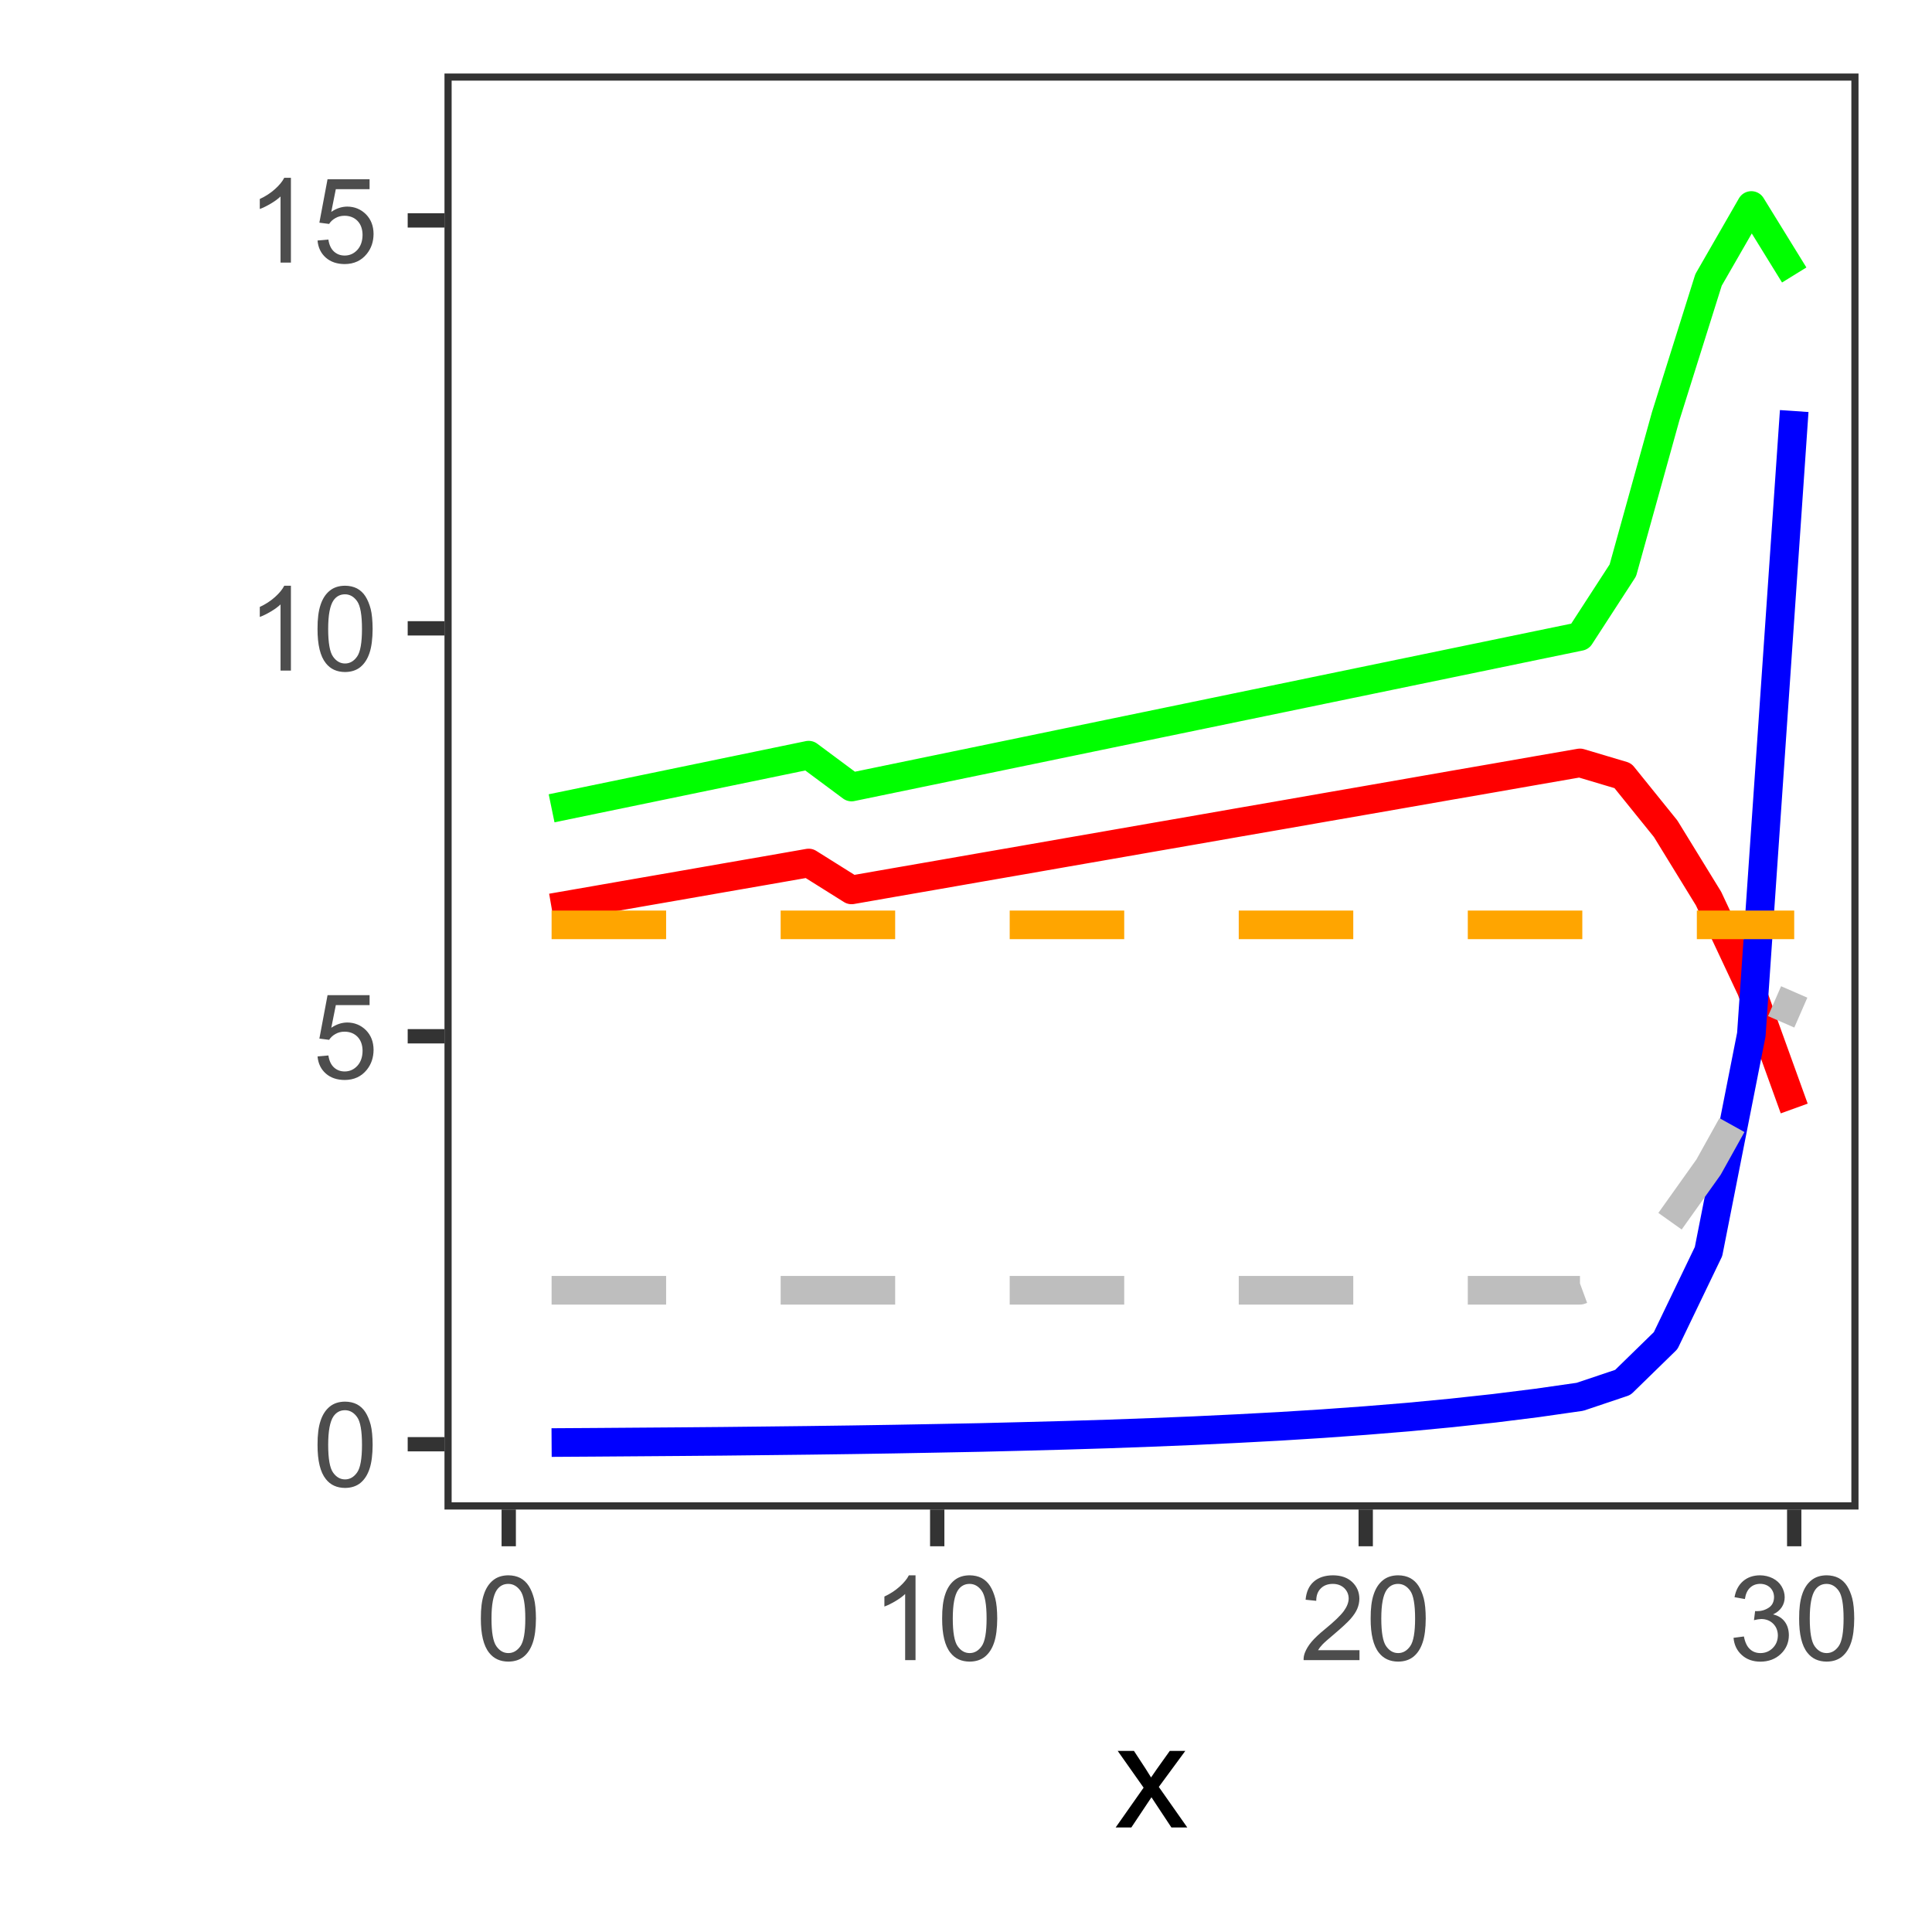
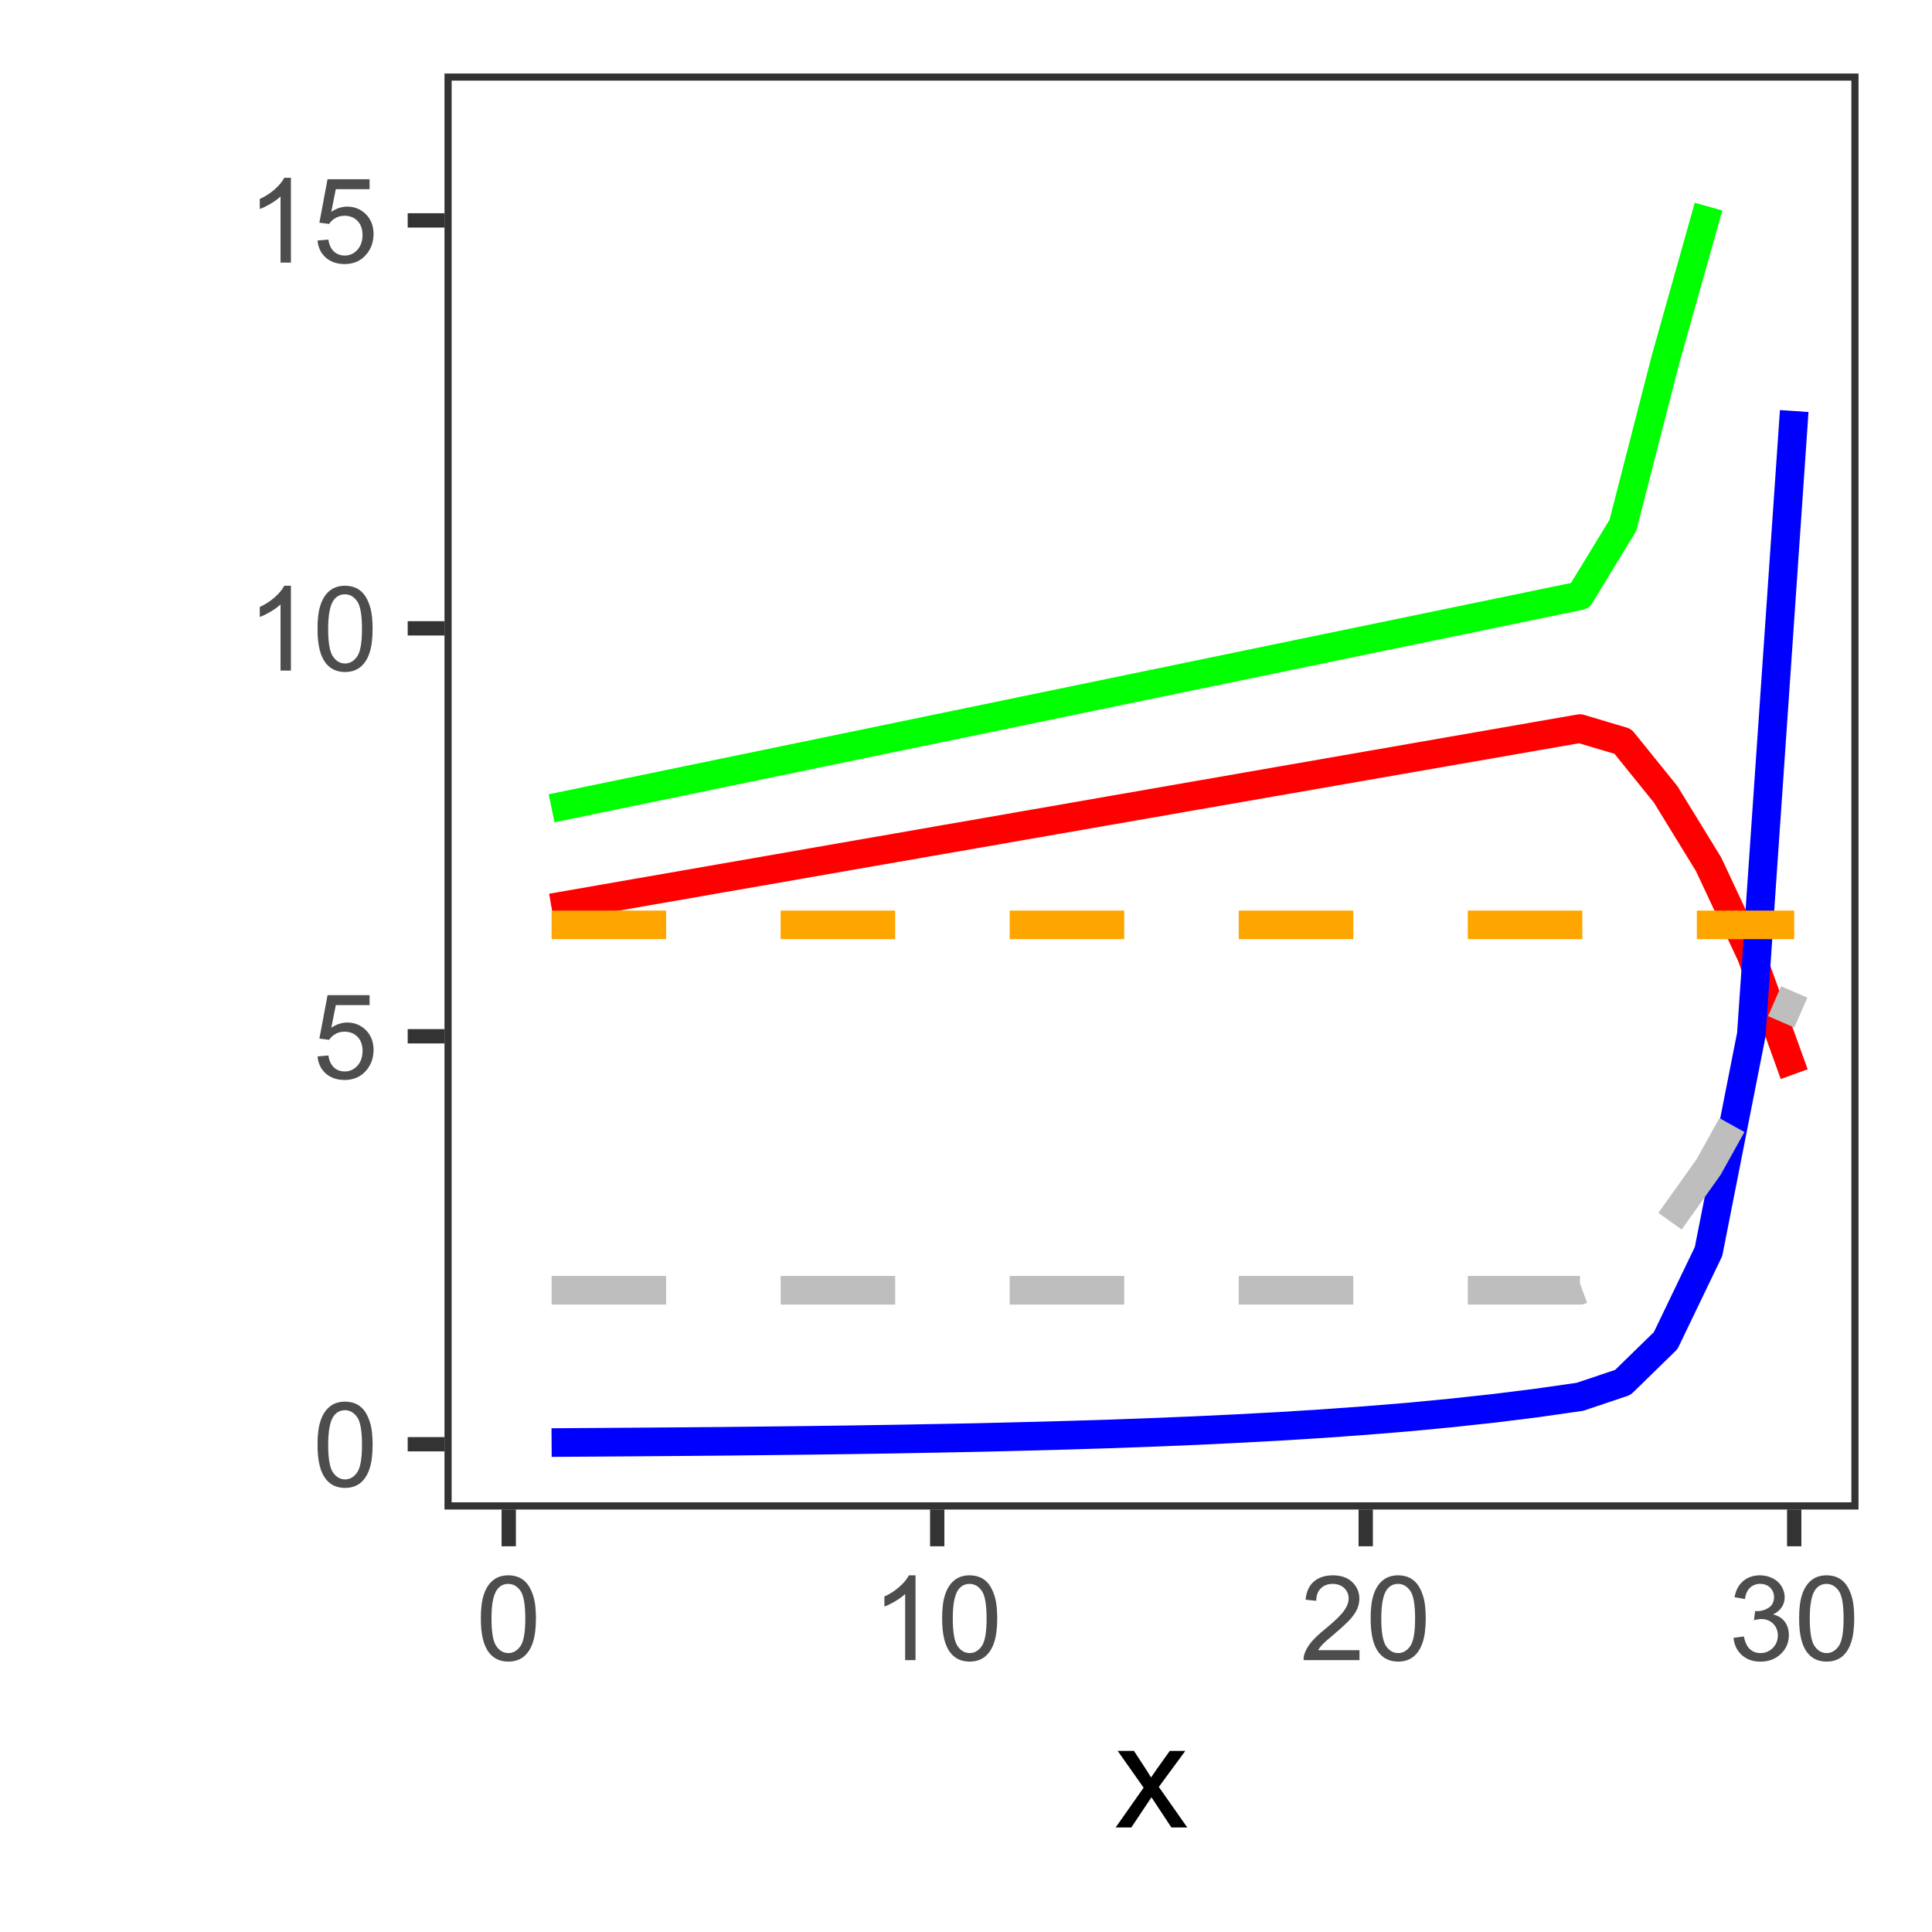
<svg xmlns="http://www.w3.org/2000/svg" xmlns:xlink="http://www.w3.org/1999/xlink" width="144pt" height="144pt" viewBox="0 0 144 144" version="1.1">
  <defs>
    <g>
      <symbol overflow="visible" id="glyph0-0">
        <path style="stroke:none;" d="M 1.102 0 L 1.102 -5.5 L 5.5 -5.5 L 5.5 0 Z M 1.238 -0.137 L 5.363 -0.137 L 5.363 -5.363 L 1.238 -5.363 Z M 1.238 -0.137 " />
      </symbol>
      <symbol overflow="visible" id="glyph0-1">
        <path style="stroke:none;" d="M 0.367 -3.105 C 0.363 -3.848 0.438 -4.445 0.594 -4.902 C 0.742 -5.355 0.973 -5.707 1.277 -5.953 C 1.578 -6.199 1.957 -6.32 2.418 -6.324 C 2.754 -6.32 3.051 -6.254 3.309 -6.121 C 3.562 -5.984 3.773 -5.789 3.938 -5.531 C 4.102 -5.273 4.23 -4.961 4.328 -4.594 C 4.422 -4.227 4.469 -3.73 4.473 -3.105 C 4.469 -2.367 4.395 -1.77 4.242 -1.316 C 4.09 -0.859 3.863 -0.508 3.562 -0.262 C 3.258 -0.016 2.875 0.105 2.418 0.109 C 1.809 0.105 1.332 -0.109 0.988 -0.547 C 0.57 -1.066 0.363 -1.922 0.367 -3.105 Z M 1.16 -3.105 C 1.16 -2.07 1.281 -1.379 1.523 -1.039 C 1.766 -0.695 2.062 -0.527 2.418 -0.527 C 2.773 -0.527 3.074 -0.699 3.316 -1.043 C 3.559 -1.387 3.68 -2.074 3.68 -3.105 C 3.68 -4.145 3.559 -4.832 3.316 -5.172 C 3.074 -5.512 2.77 -5.684 2.41 -5.684 C 2.051 -5.684 1.77 -5.531 1.559 -5.234 C 1.293 -4.844 1.16 -4.137 1.16 -3.105 Z M 1.16 -3.105 " />
      </symbol>
      <symbol overflow="visible" id="glyph0-2">
        <path style="stroke:none;" d="M 0.367 -1.648 L 1.176 -1.719 C 1.234 -1.32 1.375 -1.023 1.594 -0.824 C 1.812 -0.625 2.078 -0.527 2.391 -0.527 C 2.762 -0.527 3.074 -0.668 3.336 -0.949 C 3.59 -1.23 3.719 -1.602 3.723 -2.066 C 3.719 -2.504 3.594 -2.852 3.348 -3.109 C 3.098 -3.363 2.773 -3.492 2.375 -3.492 C 2.125 -3.492 1.902 -3.434 1.703 -3.32 C 1.5 -3.207 1.344 -3.062 1.23 -2.883 L 0.504 -2.977 L 1.113 -6.215 L 4.246 -6.215 L 4.246 -5.473 L 1.73 -5.473 L 1.391 -3.781 C 1.766 -4.039 2.164 -4.172 2.582 -4.176 C 3.129 -4.172 3.594 -3.98 3.973 -3.605 C 4.352 -3.223 4.539 -2.734 4.543 -2.137 C 4.539 -1.562 4.375 -1.07 4.043 -0.656 C 3.637 -0.148 3.086 0.105 2.391 0.109 C 1.816 0.105 1.348 -0.051 0.984 -0.371 C 0.621 -0.691 0.414 -1.117 0.367 -1.648 Z M 0.367 -1.648 " />
      </symbol>
      <symbol overflow="visible" id="glyph0-3">
        <path style="stroke:none;" d="M 3.277 0 L 2.504 0 L 2.504 -4.93 C 2.316 -4.75 2.074 -4.574 1.773 -4.395 C 1.469 -4.215 1.195 -4.082 0.957 -3.996 L 0.957 -4.742 C 1.387 -4.941 1.766 -5.188 2.09 -5.48 C 2.414 -5.77 2.645 -6.051 2.781 -6.324 L 3.277 -6.324 Z M 3.277 0 " />
      </symbol>
      <symbol overflow="visible" id="glyph0-4">
        <path style="stroke:none;" d="M 4.43 -0.742 L 4.43 0 L 0.266 0 C 0.258 -0.188 0.289 -0.367 0.355 -0.539 C 0.461 -0.82 0.629 -1.098 0.863 -1.375 C 1.094 -1.648 1.434 -1.965 1.879 -2.328 C 2.562 -2.887 3.023 -3.332 3.266 -3.664 C 3.5 -3.988 3.621 -4.301 3.625 -4.594 C 3.621 -4.898 3.512 -5.156 3.297 -5.367 C 3.074 -5.578 2.789 -5.684 2.441 -5.684 C 2.066 -5.684 1.77 -5.57 1.547 -5.348 C 1.32 -5.125 1.207 -4.816 1.207 -4.422 L 0.414 -4.504 C 0.465 -5.094 0.668 -5.543 1.027 -5.855 C 1.379 -6.164 1.855 -6.32 2.457 -6.324 C 3.059 -6.32 3.539 -6.152 3.891 -5.82 C 4.242 -5.484 4.418 -5.07 4.422 -4.578 C 4.418 -4.32 4.367 -4.074 4.266 -3.832 C 4.164 -3.59 3.992 -3.332 3.754 -3.062 C 3.512 -2.793 3.113 -2.426 2.562 -1.957 C 2.094 -1.566 1.797 -1.301 1.664 -1.16 C 1.531 -1.02 1.422 -0.879 1.34 -0.742 Z M 4.43 -0.742 " />
      </symbol>
      <symbol overflow="visible" id="glyph0-5">
        <path style="stroke:none;" d="M 0.371 -1.664 L 1.145 -1.766 C 1.23 -1.324 1.383 -1.008 1.598 -0.816 C 1.809 -0.621 2.066 -0.527 2.375 -0.527 C 2.734 -0.527 3.043 -0.652 3.297 -0.906 C 3.547 -1.156 3.672 -1.469 3.676 -1.844 C 3.672 -2.195 3.555 -2.488 3.324 -2.719 C 3.09 -2.949 2.797 -3.062 2.441 -3.066 C 2.293 -3.062 2.109 -3.035 1.895 -2.98 L 1.98 -3.66 C 2.031 -3.652 2.07 -3.648 2.105 -3.652 C 2.434 -3.648 2.73 -3.734 2.996 -3.91 C 3.254 -4.078 3.387 -4.344 3.391 -4.703 C 3.387 -4.984 3.289 -5.219 3.102 -5.406 C 2.906 -5.59 2.66 -5.684 2.359 -5.688 C 2.055 -5.684 1.805 -5.59 1.605 -5.402 C 1.402 -5.215 1.273 -4.93 1.219 -4.555 L 0.445 -4.691 C 0.539 -5.207 0.754 -5.609 1.09 -5.895 C 1.426 -6.18 1.844 -6.32 2.344 -6.324 C 2.688 -6.32 3.004 -6.246 3.293 -6.102 C 3.582 -5.953 3.801 -5.754 3.953 -5.5 C 4.105 -5.242 4.184 -4.973 4.184 -4.688 C 4.184 -4.414 4.109 -4.164 3.965 -3.945 C 3.816 -3.719 3.602 -3.543 3.316 -3.41 C 3.688 -3.324 3.977 -3.145 4.184 -2.875 C 4.391 -2.602 4.492 -2.262 4.496 -1.859 C 4.492 -1.305 4.293 -0.84 3.895 -0.461 C 3.492 -0.078 2.984 0.109 2.371 0.113 C 1.816 0.109 1.355 -0.051 0.992 -0.379 C 0.625 -0.707 0.418 -1.137 0.371 -1.664 Z M 0.371 -1.664 " />
      </symbol>
      <symbol overflow="visible" id="glyph1-0">
        <path style="stroke:none;" d="M 1.375 0 L 1.375 -6.875 L 6.875 -6.875 L 6.875 0 Z M 1.547 -0.172 L 6.703 -0.172 L 6.703 -6.703 L 1.547 -6.703 Z M 1.547 -0.172 " />
      </symbol>
      <symbol overflow="visible" id="glyph1-1">
        <path style="stroke:none;" d="M 0.082 0 L 2.164 -2.965 L 0.234 -5.703 L 1.445 -5.703 L 2.32 -4.367 C 2.484 -4.109 2.617 -3.898 2.719 -3.727 C 2.875 -3.961 3.02 -4.168 3.152 -4.355 L 4.113 -5.703 L 5.27 -5.703 L 3.297 -3.02 L 5.418 0 L 4.234 0 L 3.062 -1.773 L 2.75 -2.25 L 1.25 0 Z M 0.082 0 " />
      </symbol>
    </g>
    <clipPath id="clip1">
      <path d="M 33.129 5.48 L 138.523 5.48 L 138.523 112.512 L 33.129 112.512 Z M 33.129 5.48 " />
    </clipPath>
    <clipPath id="clip2">
      <path d="M 33.129 5.48 L 138.523 5.48 L 138.523 112.512 L 33.129 112.512 Z M 33.129 5.48 " />
    </clipPath>
  </defs>
-   <g id="surface16">
+   <g id="surface91">
    <rect x="0" y="0" width="144" height="144" style="fill:rgb(100%,100%,100%);fill-opacity:1;stroke:none;" />
    <rect x="0" y="0" width="144" height="144" style="fill:rgb(100%,100%,100%);fill-opacity:1;stroke:none;" />
    <path style="fill:none;stroke-width:1.067;stroke-linecap:round;stroke-linejoin:round;stroke:rgb(100%,100%,100%);stroke-opacity:1;stroke-miterlimit:10;" d="M 0 144 L 144 144 L 144 0 L 0 0 Z M 0 144 " />
    <g clip-path="url(#clip1)" clip-rule="nonzero">
      <path style=" stroke:none;fill-rule:nonzero;fill:rgb(100%,100%,100%);fill-opacity:1;" d="M 33.129 112.508 L 138.523 112.508 L 138.523 5.477 L 33.129 5.477 Z M 33.129 112.508 " />
    </g>
-     <path style="fill:none;stroke-width:2.134;stroke-linecap:butt;stroke-linejoin:round;stroke:rgb(100%,0%,0%);stroke-opacity:1;stroke-miterlimit:10;" d="M 41.113 67.664 L 44.305 67.109 L 47.5 66.551 L 50.695 65.996 L 53.887 65.438 L 57.082 64.883 L 60.273 64.324 L 63.469 66.328 L 66.66 65.77 L 69.855 65.215 L 73.051 64.656 L 76.242 64.102 L 79.438 63.543 L 82.629 62.988 L 85.824 62.43 L 89.02 61.875 L 92.211 61.316 L 95.406 60.762 L 98.598 60.203 L 101.793 59.648 L 104.988 59.09 L 108.18 58.531 L 111.375 57.977 L 114.566 57.418 L 117.762 56.863 L 120.957 57.816 L 124.148 61.77 L 127.344 66.973 L 130.535 73.773 L 133.73 82.621 " />
+     <path style="fill:none;stroke-width:2.134;stroke-linecap:butt;stroke-linejoin:round;stroke:rgb(100%,0%,0%);stroke-opacity:1;stroke-miterlimit:10;" d="M 41.113 67.664 L 44.305 67.109 L 47.5 66.551 L 50.695 65.996 L 53.887 65.438 L 57.082 64.883 L 60.273 64.324 L 63.469 63.766 L 66.66 63.211 L 69.855 62.652 L 73.051 62.098 L 76.242 61.539 L 79.438 60.984 L 82.629 60.426 L 85.824 59.871 L 89.02 59.312 L 92.211 58.758 L 95.406 58.199 L 98.598 57.645 L 101.793 57.086 L 104.988 56.531 L 108.18 55.973 L 111.375 55.418 L 114.566 54.859 L 117.762 54.305 L 120.957 55.258 L 124.148 59.207 L 127.344 64.414 L 130.535 71.215 L 133.73 80.062 " />
    <path style="fill:none;stroke-width:2.134;stroke-linecap:butt;stroke-linejoin:round;stroke:rgb(0%,0%,100%);stroke-opacity:1;stroke-miterlimit:10;" d="M 41.113 107.52 L 44.305 107.5 L 50.695 107.453 L 53.887 107.426 L 57.082 107.391 L 60.273 107.355 L 63.469 107.312 L 66.66 107.262 L 69.855 107.203 L 73.051 107.141 L 76.242 107.062 L 79.438 106.977 L 82.629 106.879 L 85.824 106.762 L 89.02 106.633 L 92.211 106.48 L 95.406 106.309 L 98.598 106.109 L 101.793 105.879 L 104.988 105.617 L 108.18 105.312 L 111.375 104.965 L 114.566 104.566 L 117.762 104.109 L 120.957 103.035 L 124.148 99.922 L 127.344 93.281 L 130.535 77.105 L 133.73 30.637 " />
-     <path style="fill:none;stroke-width:2.134;stroke-linecap:butt;stroke-linejoin:round;stroke:rgb(0%,100%,0%);stroke-opacity:1;stroke-miterlimit:10;" d="M 41.113 60.246 L 44.305 59.586 L 50.695 58.266 L 53.887 57.605 L 57.082 56.945 L 60.273 56.285 L 63.469 58.66 L 66.66 58 L 73.051 56.68 L 76.242 56.02 L 79.438 55.359 L 82.629 54.699 L 89.02 53.379 L 92.211 52.719 L 95.406 52.059 L 98.598 51.398 L 104.988 50.078 L 108.18 49.418 L 111.375 48.758 L 114.566 48.098 L 117.762 47.438 L 120.957 42.512 L 124.148 31.031 L 127.344 20.863 L 130.535 15.316 L 133.73 20.496 " />
+     <path style="fill:none;stroke-width:2.134;stroke-linecap:butt;stroke-linejoin:round;stroke:rgb(0%,100%,0%);stroke-opacity:1;stroke-miterlimit:10;" d="M 41.113 60.246 L 44.305 59.586 L 50.695 58.266 L 53.887 57.605 L 57.082 56.945 L 60.273 56.285 L 63.469 55.625 L 66.66 54.965 L 73.051 53.645 L 76.242 52.984 L 79.438 52.324 L 82.629 51.664 L 89.02 50.344 L 92.211 49.684 L 95.406 49.023 L 98.598 48.363 L 104.988 47.043 L 108.18 46.383 L 111.375 45.723 L 114.566 45.062 L 117.762 44.402 L 120.957 39.164 L 124.148 26.754 L 127.344 15.402 " />
    <path style="fill:none;stroke-width:2.134;stroke-linecap:butt;stroke-linejoin:round;stroke:rgb(100%,64.706%,0%);stroke-opacity:1;stroke-dasharray:8.536,8.536;stroke-miterlimit:10;" d="M 41.113 68.934 L 133.73 68.934 " />
    <path style="fill:none;stroke-width:2.134;stroke-linecap:butt;stroke-linejoin:round;stroke:rgb(74.51%,74.51%,74.51%);stroke-opacity:1;stroke-dasharray:8.536,8.536;stroke-miterlimit:10;" d="M 41.113 96.168 L 117.762 96.168 L 120.957 94.992 L 124.148 91.48 L 127.344 86.992 L 130.535 81.258 L 133.73 73.934 " />
    <g clip-path="url(#clip2)" clip-rule="nonzero">
      <path style="fill:none;stroke-width:1.067;stroke-linecap:round;stroke-linejoin:round;stroke:rgb(20%,20%,20%);stroke-opacity:1;stroke-miterlimit:10;" d="M 33.129 112.508 L 138.523 112.508 L 138.523 5.477 L 33.129 5.477 Z M 33.129 112.508 " />
    </g>
    <g style="fill:rgb(30.196%,30.196%,30.196%);fill-opacity:1;">
      <use xlink:href="#glyph0-1" x="23.301" y="110.793" />
    </g>
    <g style="fill:rgb(30.196%,30.196%,30.196%);fill-opacity:1;">
      <use xlink:href="#glyph0-2" x="23.301" y="80.387" />
    </g>
    <g style="fill:rgb(30.196%,30.196%,30.196%);fill-opacity:1;">
      <use xlink:href="#glyph0-3" x="18.406" y="49.98" />
      <use xlink:href="#glyph0-1" x="23.3" y="49.98" />
    </g>
    <g style="fill:rgb(30.196%,30.196%,30.196%);fill-opacity:1;">
      <use xlink:href="#glyph0-3" x="18.406" y="19.574" />
      <use xlink:href="#glyph0-2" x="23.3" y="19.574" />
    </g>
    <path style="fill:none;stroke-width:1.067;stroke-linecap:butt;stroke-linejoin:round;stroke:rgb(20%,20%,20%);stroke-opacity:1;stroke-miterlimit:10;" d="M 30.387 107.645 L 33.129 107.645 " />
    <path style="fill:none;stroke-width:1.067;stroke-linecap:butt;stroke-linejoin:round;stroke:rgb(20%,20%,20%);stroke-opacity:1;stroke-miterlimit:10;" d="M 30.387 77.238 L 33.129 77.238 " />
    <path style="fill:none;stroke-width:1.067;stroke-linecap:butt;stroke-linejoin:round;stroke:rgb(20%,20%,20%);stroke-opacity:1;stroke-miterlimit:10;" d="M 30.387 46.832 L 33.129 46.832 " />
    <path style="fill:none;stroke-width:1.067;stroke-linecap:butt;stroke-linejoin:round;stroke:rgb(20%,20%,20%);stroke-opacity:1;stroke-miterlimit:10;" d="M 30.387 16.426 L 33.129 16.426 " />
    <path style="fill:none;stroke-width:1.067;stroke-linecap:butt;stroke-linejoin:round;stroke:rgb(20%,20%,20%);stroke-opacity:1;stroke-miterlimit:10;" d="M 37.918 115.25 L 37.918 112.508 " />
    <path style="fill:none;stroke-width:1.067;stroke-linecap:butt;stroke-linejoin:round;stroke:rgb(20%,20%,20%);stroke-opacity:1;stroke-miterlimit:10;" d="M 69.855 115.25 L 69.855 112.508 " />
    <path style="fill:none;stroke-width:1.067;stroke-linecap:butt;stroke-linejoin:round;stroke:rgb(20%,20%,20%);stroke-opacity:1;stroke-miterlimit:10;" d="M 101.793 115.25 L 101.793 112.508 " />
    <path style="fill:none;stroke-width:1.067;stroke-linecap:butt;stroke-linejoin:round;stroke:rgb(20%,20%,20%);stroke-opacity:1;stroke-miterlimit:10;" d="M 133.73 115.25 L 133.73 112.508 " />
    <g style="fill:rgb(30.196%,30.196%,30.196%);fill-opacity:1;">
      <use xlink:href="#glyph0-1" x="35.473" y="123.738" />
    </g>
    <g style="fill:rgb(30.196%,30.196%,30.196%);fill-opacity:1;">
      <use xlink:href="#glyph0-3" x="64.961" y="123.738" />
      <use xlink:href="#glyph0-1" x="69.855" y="123.738" />
    </g>
    <g style="fill:rgb(30.196%,30.196%,30.196%);fill-opacity:1;">
      <use xlink:href="#glyph0-4" x="96.898" y="123.738" />
      <use xlink:href="#glyph0-1" x="101.793" y="123.738" />
    </g>
    <g style="fill:rgb(30.196%,30.196%,30.196%);fill-opacity:1;">
      <use xlink:href="#glyph0-5" x="128.836" y="123.738" />
      <use xlink:href="#glyph0-1" x="133.73" y="123.738" />
    </g>
    <g style="fill:rgb(0%,0%,0%);fill-opacity:1;">
      <use xlink:href="#glyph1-1" x="83.074" y="136.207" />
    </g>
  </g>
</svg>
